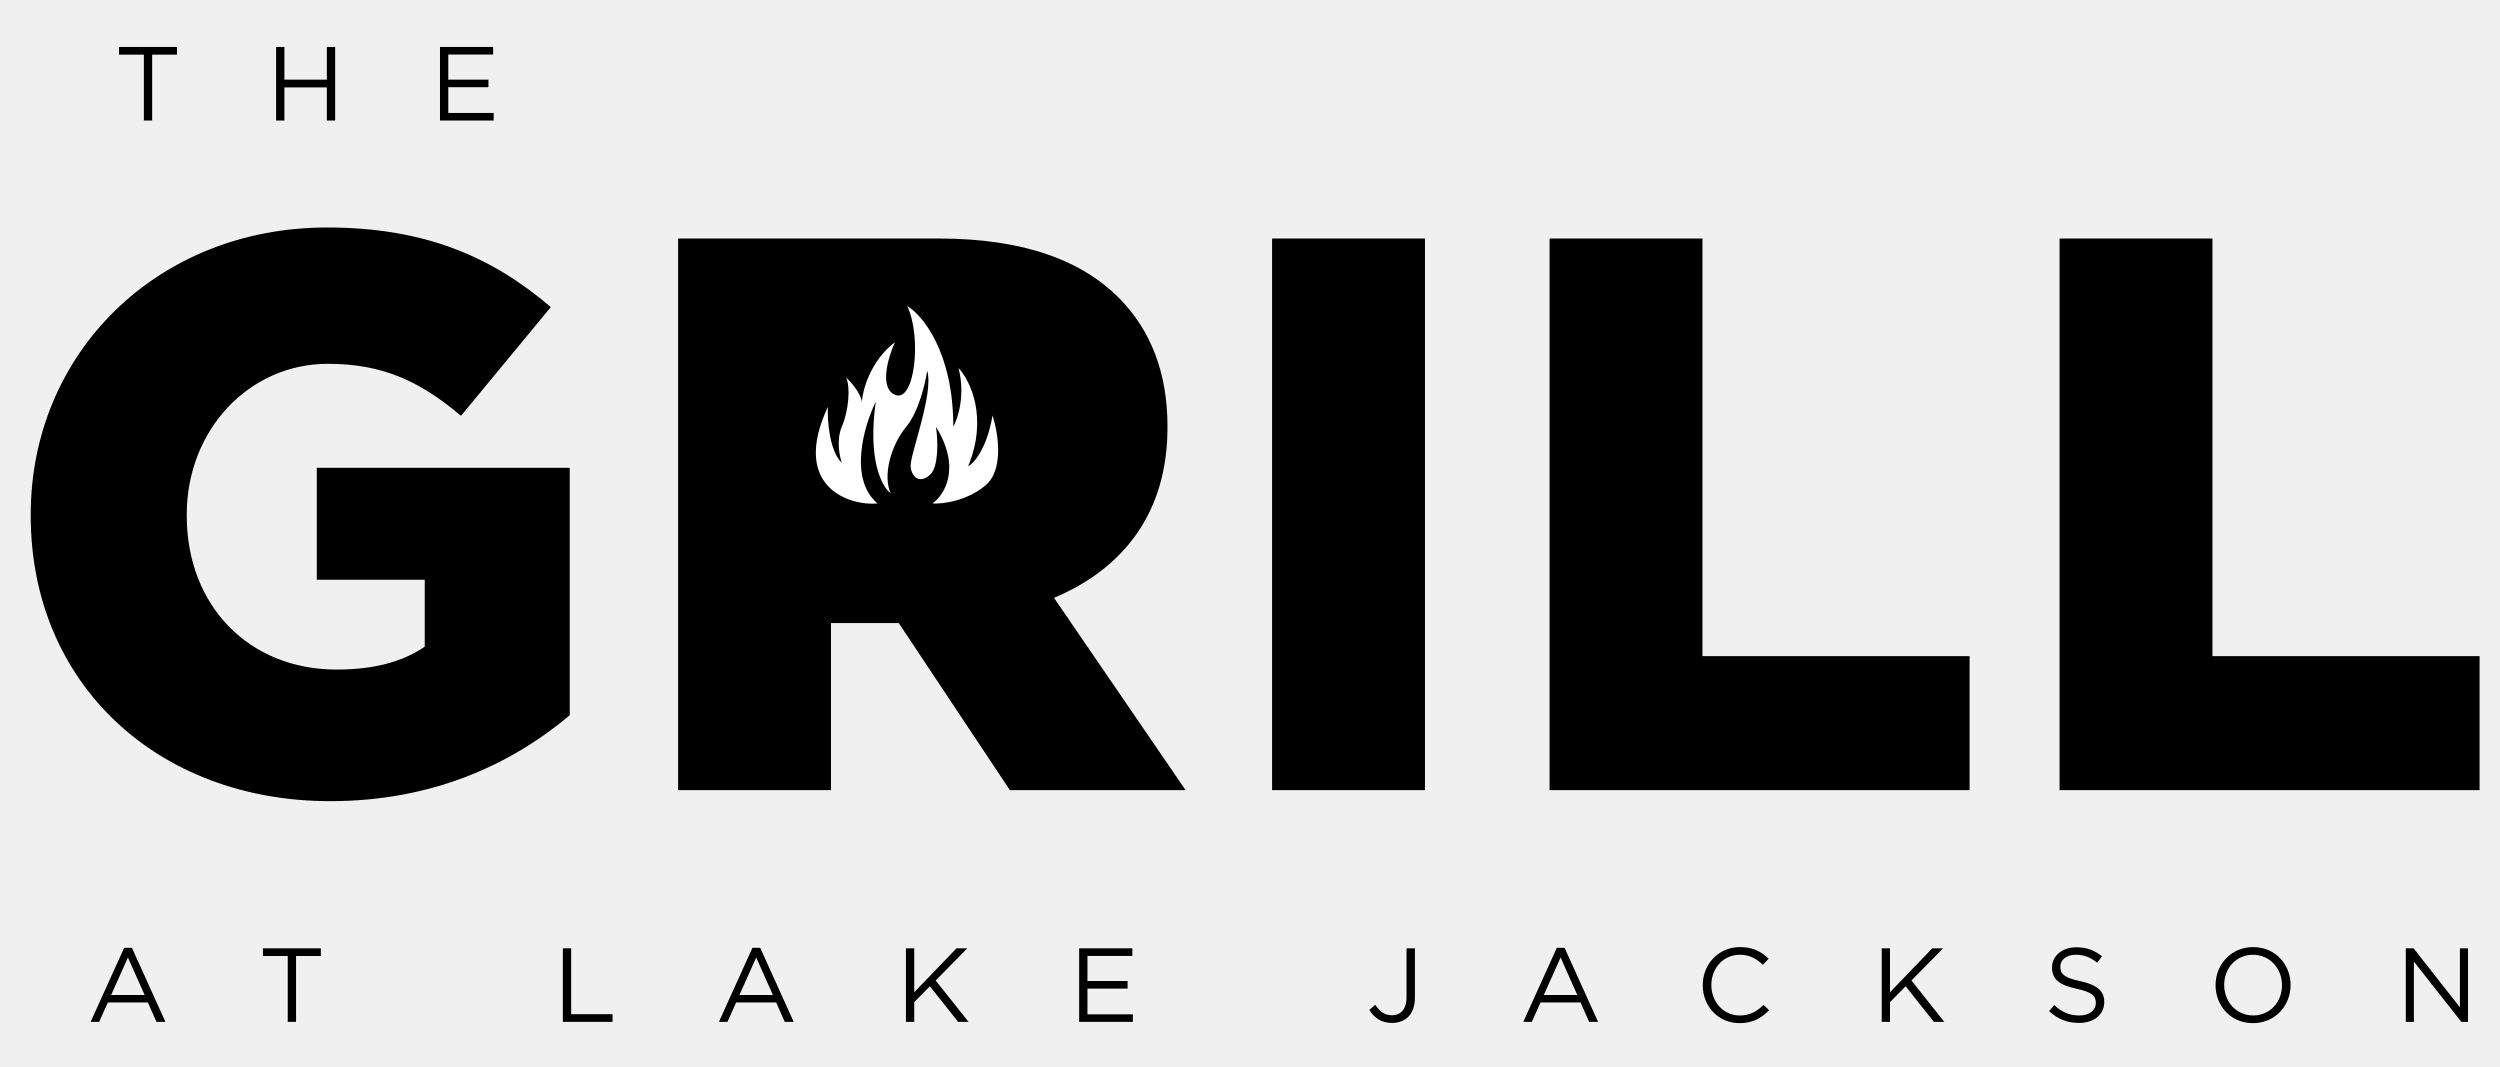
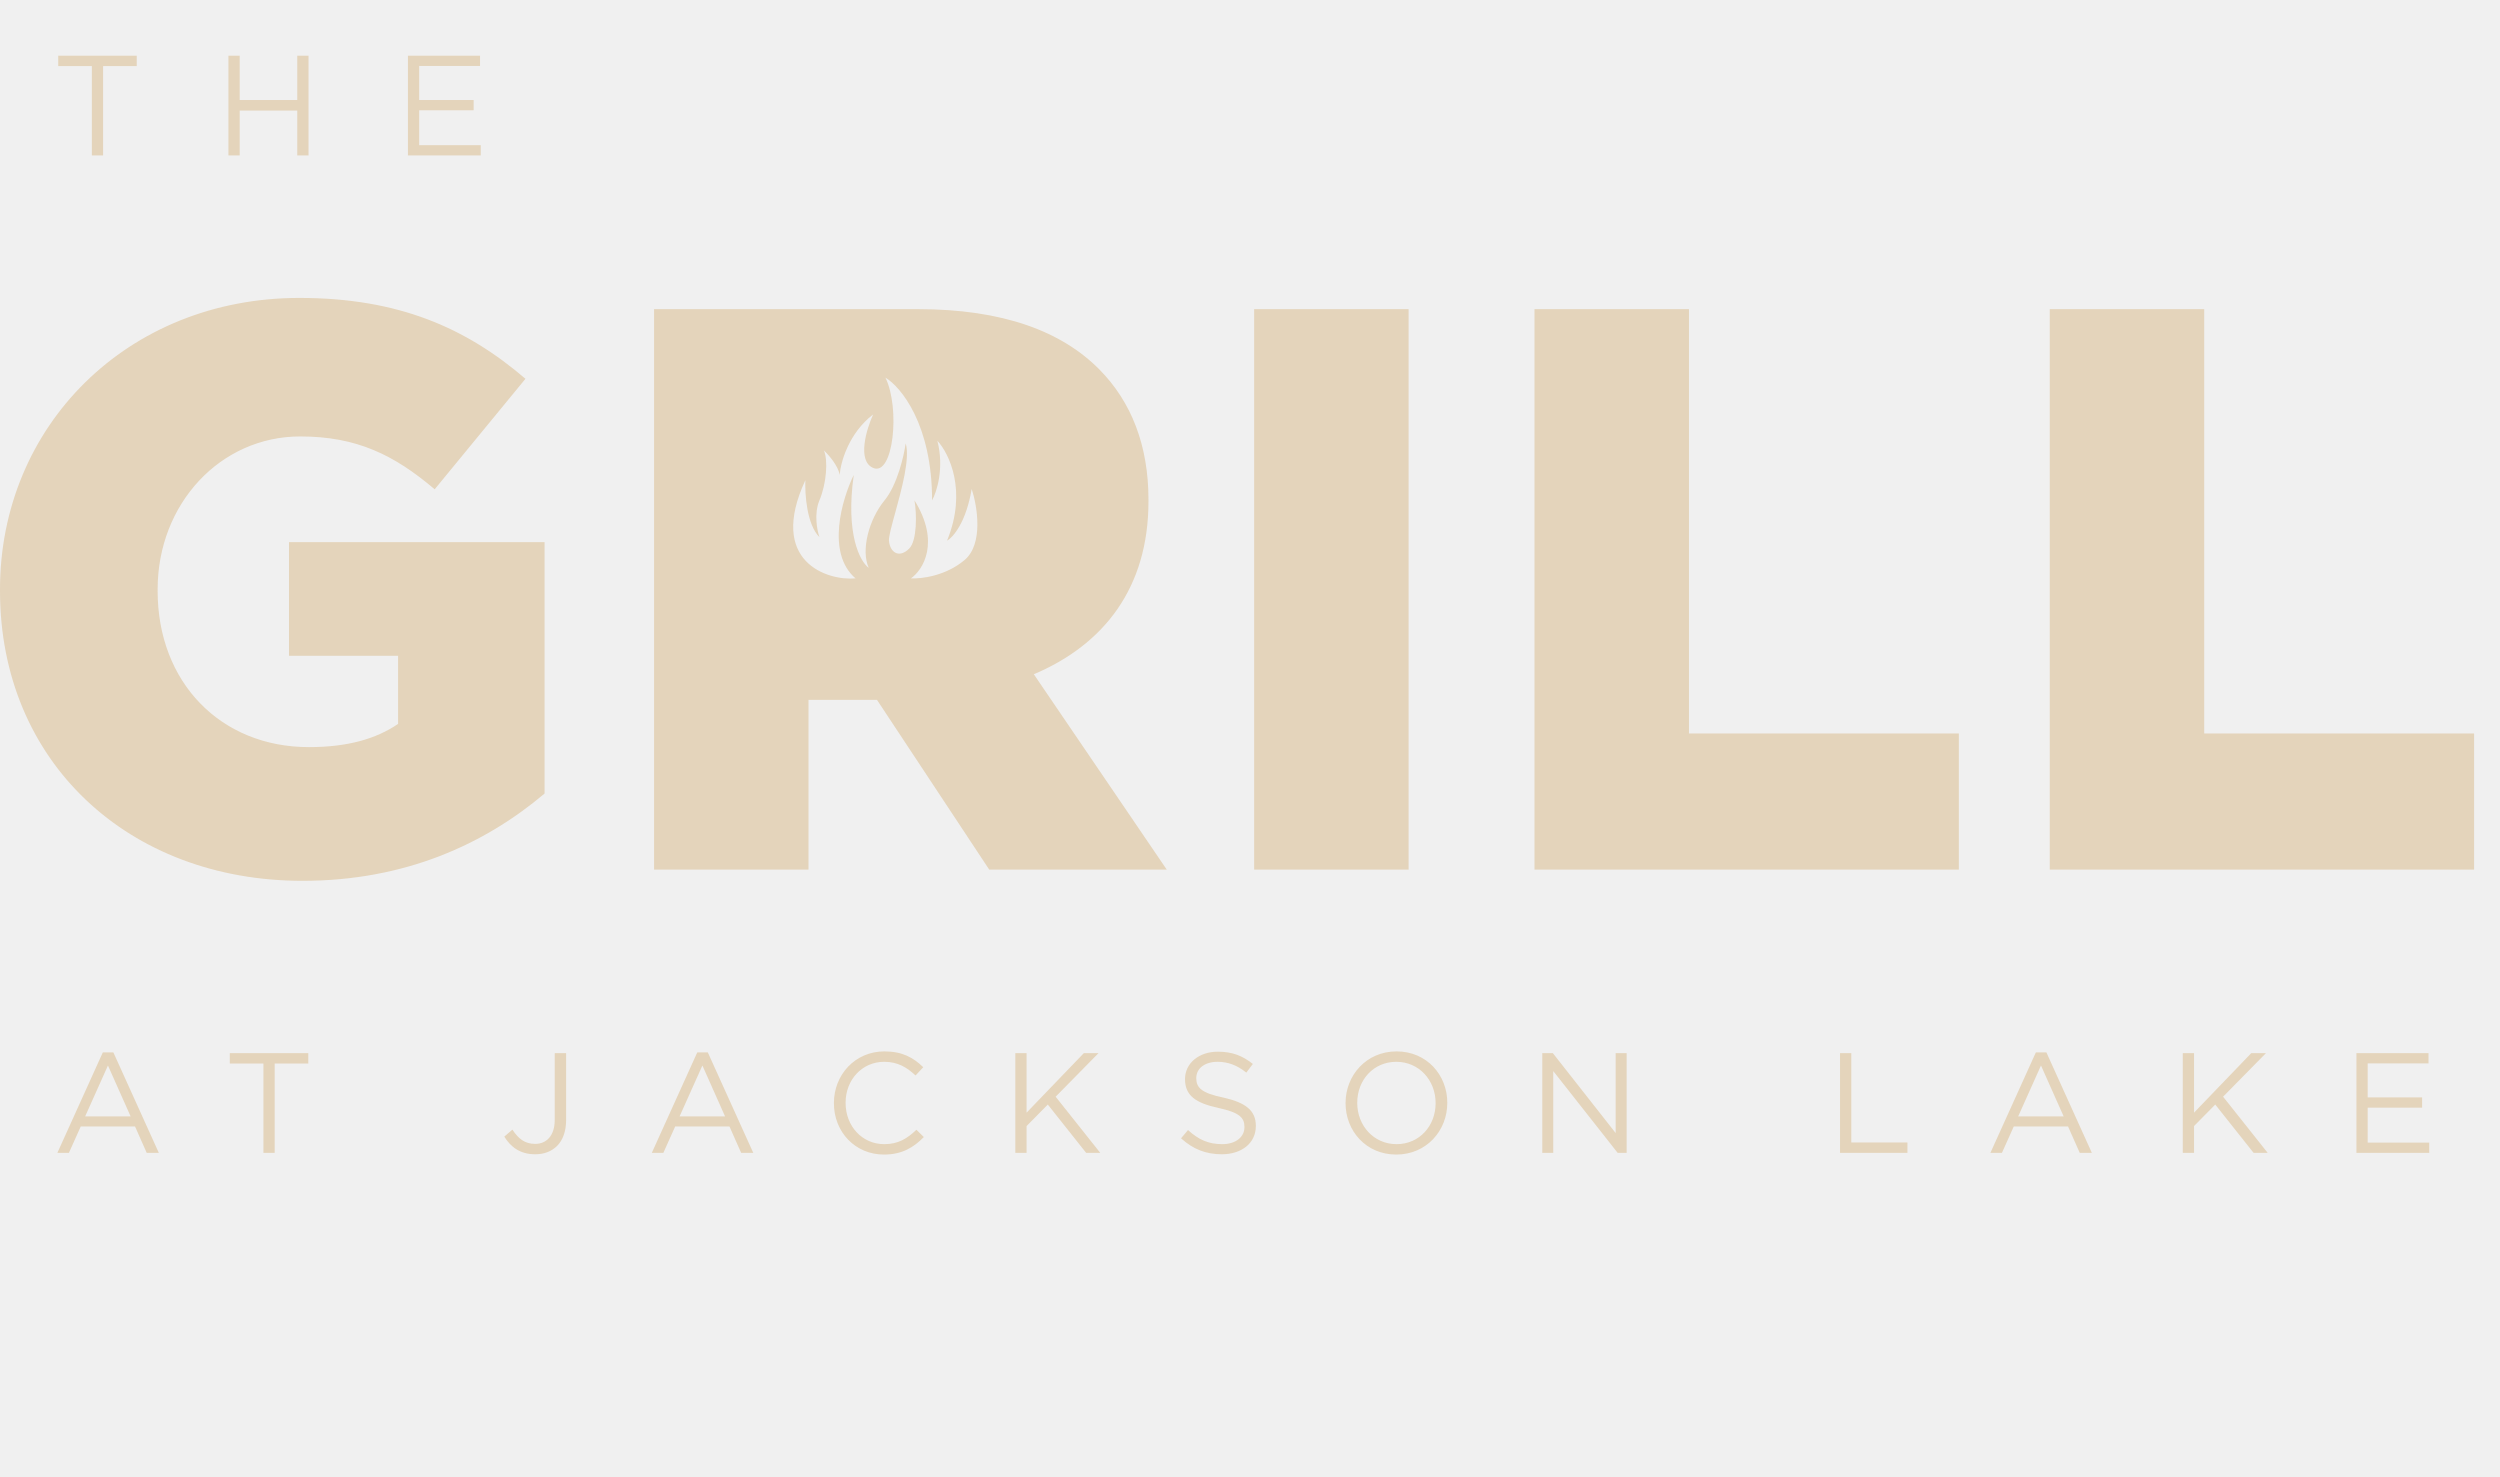
- <svg xmlns="http://www.w3.org/2000/svg" width="809" height="345" viewBox="0 0 809 345" fill="none">
-   <path d="M106.845 259.255C51 259.255 9.945 221.26 9.945 166.945V166.435C9.945 114.415 50.745 73.615 105.825 73.615C137.445 73.615 159.12 83.05 178.245 99.37L149.175 134.56C136.17 123.595 124.185 117.73 106.08 117.73C80.58 117.73 60.435 139.15 60.435 166.435V166.945C60.435 196.015 80.58 216.67 108.885 216.67C121.125 216.67 130.305 214.12 137.445 209.275V187.6H102.51V151.39H184.365V231.46C165.24 247.525 139.74 259.255 106.845 259.255ZM219.441 255.685V77.185H303.846C331.386 77.185 350.001 84.325 361.986 96.31C372.441 106.765 377.796 120.79 377.796 137.875V138.385C377.796 165.925 363.516 184.03 341.076 193.465L383.661 255.685H326.796L290.841 201.625H268.911V255.685H219.441ZM268.911 162.865H301.806C318.381 162.865 328.326 154.705 328.326 141.7V141.19C328.326 126.91 317.871 119.77 301.551 119.77H268.911V162.865ZM411.648 255.685V77.185H461.118V255.685H411.648ZM501.446 255.685V77.185H550.916V212.335H637.361V255.685H501.446ZM666.478 255.685V77.185H715.948V212.335H802.393V255.685H666.478Z" fill="black" />
-   <path d="M29.326 330.685L40.172 306.715H42.688L53.534 330.685H50.644L47.856 324.395H34.902L32.08 330.685H29.326ZM35.956 321.981H46.802L41.396 309.843L35.956 321.981ZM93.114 330.685V309.367H85.09V306.885H103.823V309.367H95.799V330.685H93.114ZM182.14 330.685V306.885H184.826V328.203H198.222V330.685H182.14ZM232.638 330.685L243.484 306.715H246L256.846 330.685H253.956L251.168 324.395H238.214L235.392 330.685H232.638ZM239.268 321.981H250.114L244.708 309.843L239.268 321.981ZM293.159 330.685V306.885H295.845V321.097L309.513 306.885H313.015L302.781 317.289L313.423 330.685H310.057L300.911 319.159L295.845 324.293V330.685H293.159ZM349.217 330.685V306.885H366.421V309.333H351.903V317.459H364.891V319.907H351.903V328.237H366.591V330.685H349.217ZM450.46 331.025C446.89 331.025 444.612 329.257 443.116 326.809L445.054 325.143C446.516 327.353 448.012 328.543 450.494 328.543C453.18 328.543 455.152 326.605 455.152 322.831V306.885H457.872V322.797C457.872 325.619 457.056 327.693 455.696 329.053C454.336 330.379 452.602 331.025 450.46 331.025ZM492.937 330.685L503.783 306.715H506.299L517.145 330.685H514.255L511.467 324.395H498.513L495.691 330.685H492.937ZM499.567 321.981H510.413L505.007 309.843L499.567 321.981ZM562.944 331.093C556.076 331.093 551.01 325.687 551.01 318.853V318.785C551.01 312.053 556.076 306.477 563.046 306.477C567.364 306.477 569.982 307.973 572.328 310.251L570.492 312.223C568.452 310.319 566.276 308.959 563.012 308.959C557.742 308.959 553.798 313.243 553.798 318.717V318.785C553.798 324.293 557.742 328.611 563.012 328.611C566.276 328.611 568.418 327.353 570.696 325.177L572.464 326.911C570.016 329.427 567.228 331.093 562.944 331.093ZM608.918 330.685V306.885H611.604V321.097L625.272 306.885H628.774L618.54 317.289L629.182 330.685H625.816L616.67 319.159L611.604 324.293V330.685H608.918ZM672.804 331.025C668.996 331.025 665.936 329.801 663.08 327.217L664.746 325.245C667.228 327.523 669.608 328.611 672.906 328.611C676.136 328.611 678.21 326.911 678.21 324.565V324.497C678.21 322.287 677.02 321.063 672.022 319.975C666.548 318.785 664.032 317.017 664.032 313.107V313.039C664.032 309.333 667.33 306.545 671.852 306.545C675.354 306.545 677.768 307.531 680.216 309.469L678.652 311.543C676.442 309.741 674.232 308.959 671.784 308.959C668.656 308.959 666.718 310.625 666.718 312.801V312.869C666.718 315.113 667.908 316.405 673.178 317.493C678.482 318.683 680.93 320.587 680.93 324.225V324.293C680.93 328.373 677.53 331.025 672.804 331.025ZM729.062 331.093C721.82 331.093 716.958 325.415 716.958 318.853V318.785C716.958 312.223 721.888 306.477 729.13 306.477C736.372 306.477 741.234 312.155 741.234 318.717V318.785C741.234 325.347 736.304 331.093 729.062 331.093ZM729.13 328.611C734.57 328.611 738.446 324.259 738.446 318.853V318.785C738.446 313.379 734.502 308.959 729.062 308.959C723.622 308.959 719.746 313.311 719.746 318.717V318.785C719.746 324.191 723.69 328.611 729.13 328.611ZM778.519 330.685V306.885H781.035L796.029 325.959V306.885H798.647V330.685H796.505L781.137 311.169V330.685H778.519Z" fill="black" />
-   <path d="M46.554 39V17.682H38.53V15.2H57.264V17.682H49.24V39H46.554ZM89.347 39V15.2H92.033V25.774H105.769V15.2H108.455V39H105.769V28.29H92.033V39H89.347ZM142.379 39V15.2H159.583V17.648H145.065V25.774H158.053V28.222H145.065V36.552H159.753V39H142.379Z" fill="black" />
-   <path d="M265.5 167V115.5H337V167H265.5Z" fill="black" stroke="black" stroke-width="9" />
-   <path d="M267.902 131.661C255.782 157.623 274.949 163.765 283.968 162.927C274.498 154.887 279.646 137.617 283.405 129.987C280.699 148.969 285.472 157.623 288.196 159.577C285.659 153.994 288.196 144.224 293.27 138.082C297.329 133.169 299.471 123.938 300.035 119.937C302.289 127.195 294.397 147.294 294.679 150.923C294.961 154.552 297.845 156.721 301.162 153.436C303.699 150.923 303.605 142.363 302.853 138.082C311.196 151.482 305.578 160.229 301.726 162.927C304.92 163.113 312.831 162.201 318.919 157.065C325.008 151.928 322.96 139.85 321.174 134.453C319.37 145.173 315.161 149.9 313.282 150.923C319.821 135.067 313.94 123.101 310.182 119.099C312.437 127.809 309.994 135.384 308.49 138.082C308.49 113.963 298.531 101.978 293.552 99C298.343 108.771 296.088 130.545 289.606 127.753C284.419 125.52 287.445 115.47 289.606 110.725C281.713 116.754 279.177 126.078 278.895 129.987C278.444 127.083 275.324 123.566 273.821 122.17C275.23 125.241 274.667 132.778 272.412 138.082C270.608 142.325 271.66 147.667 272.412 149.807C268.353 145.787 267.714 136.035 267.902 131.661Z" fill="white" />
+ <svg xmlns="http://www.w3.org/2000/svg" width="193" height="114" viewBox="0 0 193 114" fill="none">
+   <path d="M7.091 12V5.103H4.495V4.3H10.556V5.103H7.96V12H7.091ZM17.636 12V4.3H18.505V7.721H22.949V4.3H23.818V12H22.949V8.535H18.505V12H17.636ZM31.493 12V4.3H37.059V5.092H32.362V7.721H36.564V8.513H32.362V11.208H37.114V12H31.493Z" fill="#E4D4BB" />
+   <path fill-rule="evenodd" clip-rule="evenodd" d="M23.355 68C9.895 68 0 58.79 0 45.624V45.5C0 32.89 9.834 23 23.11 23C30.731 23 35.955 25.287 40.565 29.243L33.558 37.773C30.423 35.115 27.535 33.694 23.171 33.694C17.025 33.694 12.169 38.886 12.169 45.5V45.624C12.169 52.67 17.025 57.677 23.847 57.677C26.797 57.677 29.01 57.059 30.731 55.885V50.63H22.311V41.853H42.04V61.262C37.43 65.157 31.284 68 23.355 68ZM70.838 23.865H50.494V67.135H62.417V54.03H67.703L76.369 67.135H90.075L79.811 52.052C85.22 49.765 88.662 45.376 88.662 38.701V38.577C88.662 34.435 87.371 31.036 84.851 28.501C81.962 25.596 77.475 23.865 70.838 23.865ZM96.82 23.865H108.744V67.135H96.82V23.865ZM130.388 23.865H118.464V67.135H151.223V56.626H130.388V23.865ZM158.241 23.865H170.165V56.626H191V67.135H158.241V23.865ZM66.046 44.65C63.873 44.853 59.253 43.364 62.174 37.071C62.129 38.131 62.283 40.495 63.261 41.469C63.08 40.951 62.826 39.656 63.261 38.627C63.804 37.342 63.94 35.514 63.601 34.77C63.963 35.108 64.715 35.961 64.824 36.665C64.891 35.718 65.503 33.457 67.405 31.996C66.884 33.146 66.155 35.582 67.405 36.123C68.968 36.8 69.511 31.522 68.356 29.154C69.556 29.875 71.957 32.781 71.957 38.627C72.319 37.973 72.908 36.137 72.365 34.026C73.27 34.996 74.688 37.897 73.112 41.74C73.565 41.492 74.579 40.346 75.014 37.748C75.444 39.056 75.938 41.984 74.471 43.229C73.003 44.474 71.096 44.695 70.326 44.65C71.255 43.996 72.609 41.875 70.598 38.627C70.779 39.665 70.802 41.74 70.191 42.349C69.391 43.145 68.696 42.62 68.628 41.74C68.604 41.428 68.827 40.615 69.102 39.616C69.601 37.797 70.27 35.364 69.919 34.229C69.783 35.199 69.267 37.436 68.288 38.627C67.066 40.116 66.454 42.484 67.066 43.838C66.409 43.364 65.258 41.266 65.911 36.665C65.005 38.514 63.764 42.701 66.046 44.65Z" fill="#E4D4BB" />
+   <path d="M4.429 89L7.938 81.245H8.752L12.261 89H11.326L10.424 86.965H6.233L5.32 89H4.429ZM6.574 86.184H10.083L8.334 82.257L6.574 86.184ZM20.336 89V82.103H17.74V81.3H23.801V82.103H21.205V89H20.336ZM41.307 89.11C40.152 89.11 39.415 88.538 38.931 87.746L39.558 87.207C40.031 87.922 40.515 88.307 41.318 88.307C42.187 88.307 42.825 87.68 42.825 86.459V81.3H43.705V86.448C43.705 87.361 43.441 88.032 43.001 88.472C42.561 88.901 42 89.11 41.307 89.11ZM50.32 89L53.829 81.245H54.643L58.152 89H57.217L56.315 86.965H52.124L51.211 89H50.32ZM52.465 86.184H55.974L54.225 82.257L52.465 86.184ZM68.239 89.132C66.017 89.132 64.378 87.383 64.378 85.172V85.15C64.378 82.972 66.017 81.168 68.272 81.168C69.669 81.168 70.516 81.652 71.275 82.389L70.681 83.027C70.021 82.411 69.317 81.971 68.261 81.971C66.556 81.971 65.28 83.357 65.28 85.128V85.15C65.28 86.932 66.556 88.329 68.261 88.329C69.317 88.329 70.01 87.922 70.747 87.218L71.319 87.779C70.527 88.593 69.625 89.132 68.239 89.132ZM78.383 89V81.3H79.252V85.898L83.674 81.3H84.807L81.496 84.666L84.939 89H83.85L80.891 85.271L79.252 86.932V89H78.383ZM94.322 89.11C93.09 89.11 92.1 88.714 91.176 87.878L91.715 87.24C92.518 87.977 93.288 88.329 94.355 88.329C95.4 88.329 96.071 87.779 96.071 87.02V86.998C96.071 86.283 95.686 85.887 94.069 85.535C92.298 85.15 91.484 84.578 91.484 83.313V83.291C91.484 82.092 92.551 81.19 94.014 81.19C95.147 81.19 95.928 81.509 96.72 82.136L96.214 82.807C95.499 82.224 94.784 81.971 93.992 81.971C92.98 81.971 92.353 82.51 92.353 83.214V83.236C92.353 83.962 92.738 84.38 94.443 84.732C96.159 85.117 96.951 85.733 96.951 86.91V86.932C96.951 88.252 95.851 89.11 94.322 89.11ZM107.793 89.132C105.45 89.132 103.877 87.295 103.877 85.172V85.15C103.877 83.027 105.472 81.168 107.815 81.168C110.158 81.168 111.731 83.005 111.731 85.128V85.15C111.731 87.273 110.136 89.132 107.793 89.132ZM107.815 88.329C109.575 88.329 110.829 86.921 110.829 85.172V85.15C110.829 83.401 109.553 81.971 107.793 81.971C106.033 81.971 104.779 83.379 104.779 85.128V85.15C104.779 86.899 106.055 88.329 107.815 88.329ZM119.064 89V81.3H119.878L124.729 87.471V81.3H125.576V89H124.883L119.911 82.686V89H119.064ZM142.052 89V81.3H142.921V88.197H147.255V89H142.052ZM153.659 89L157.168 81.245H157.982L161.491 89H160.556L159.654 86.965H155.463L154.55 89H153.659ZM155.804 86.184H159.313L157.564 82.257L155.804 86.184ZM168.51 89V81.3H169.379V85.898L173.801 81.3H174.934L171.623 84.666L175.066 89H173.977L171.018 85.271L169.379 86.932V89H168.51ZM181.916 89V81.3H187.482V82.092H182.785V84.721H186.987V85.513H182.785V88.208H187.537V89H181.916Z" fill="#E4D4BB" />
</svg>
